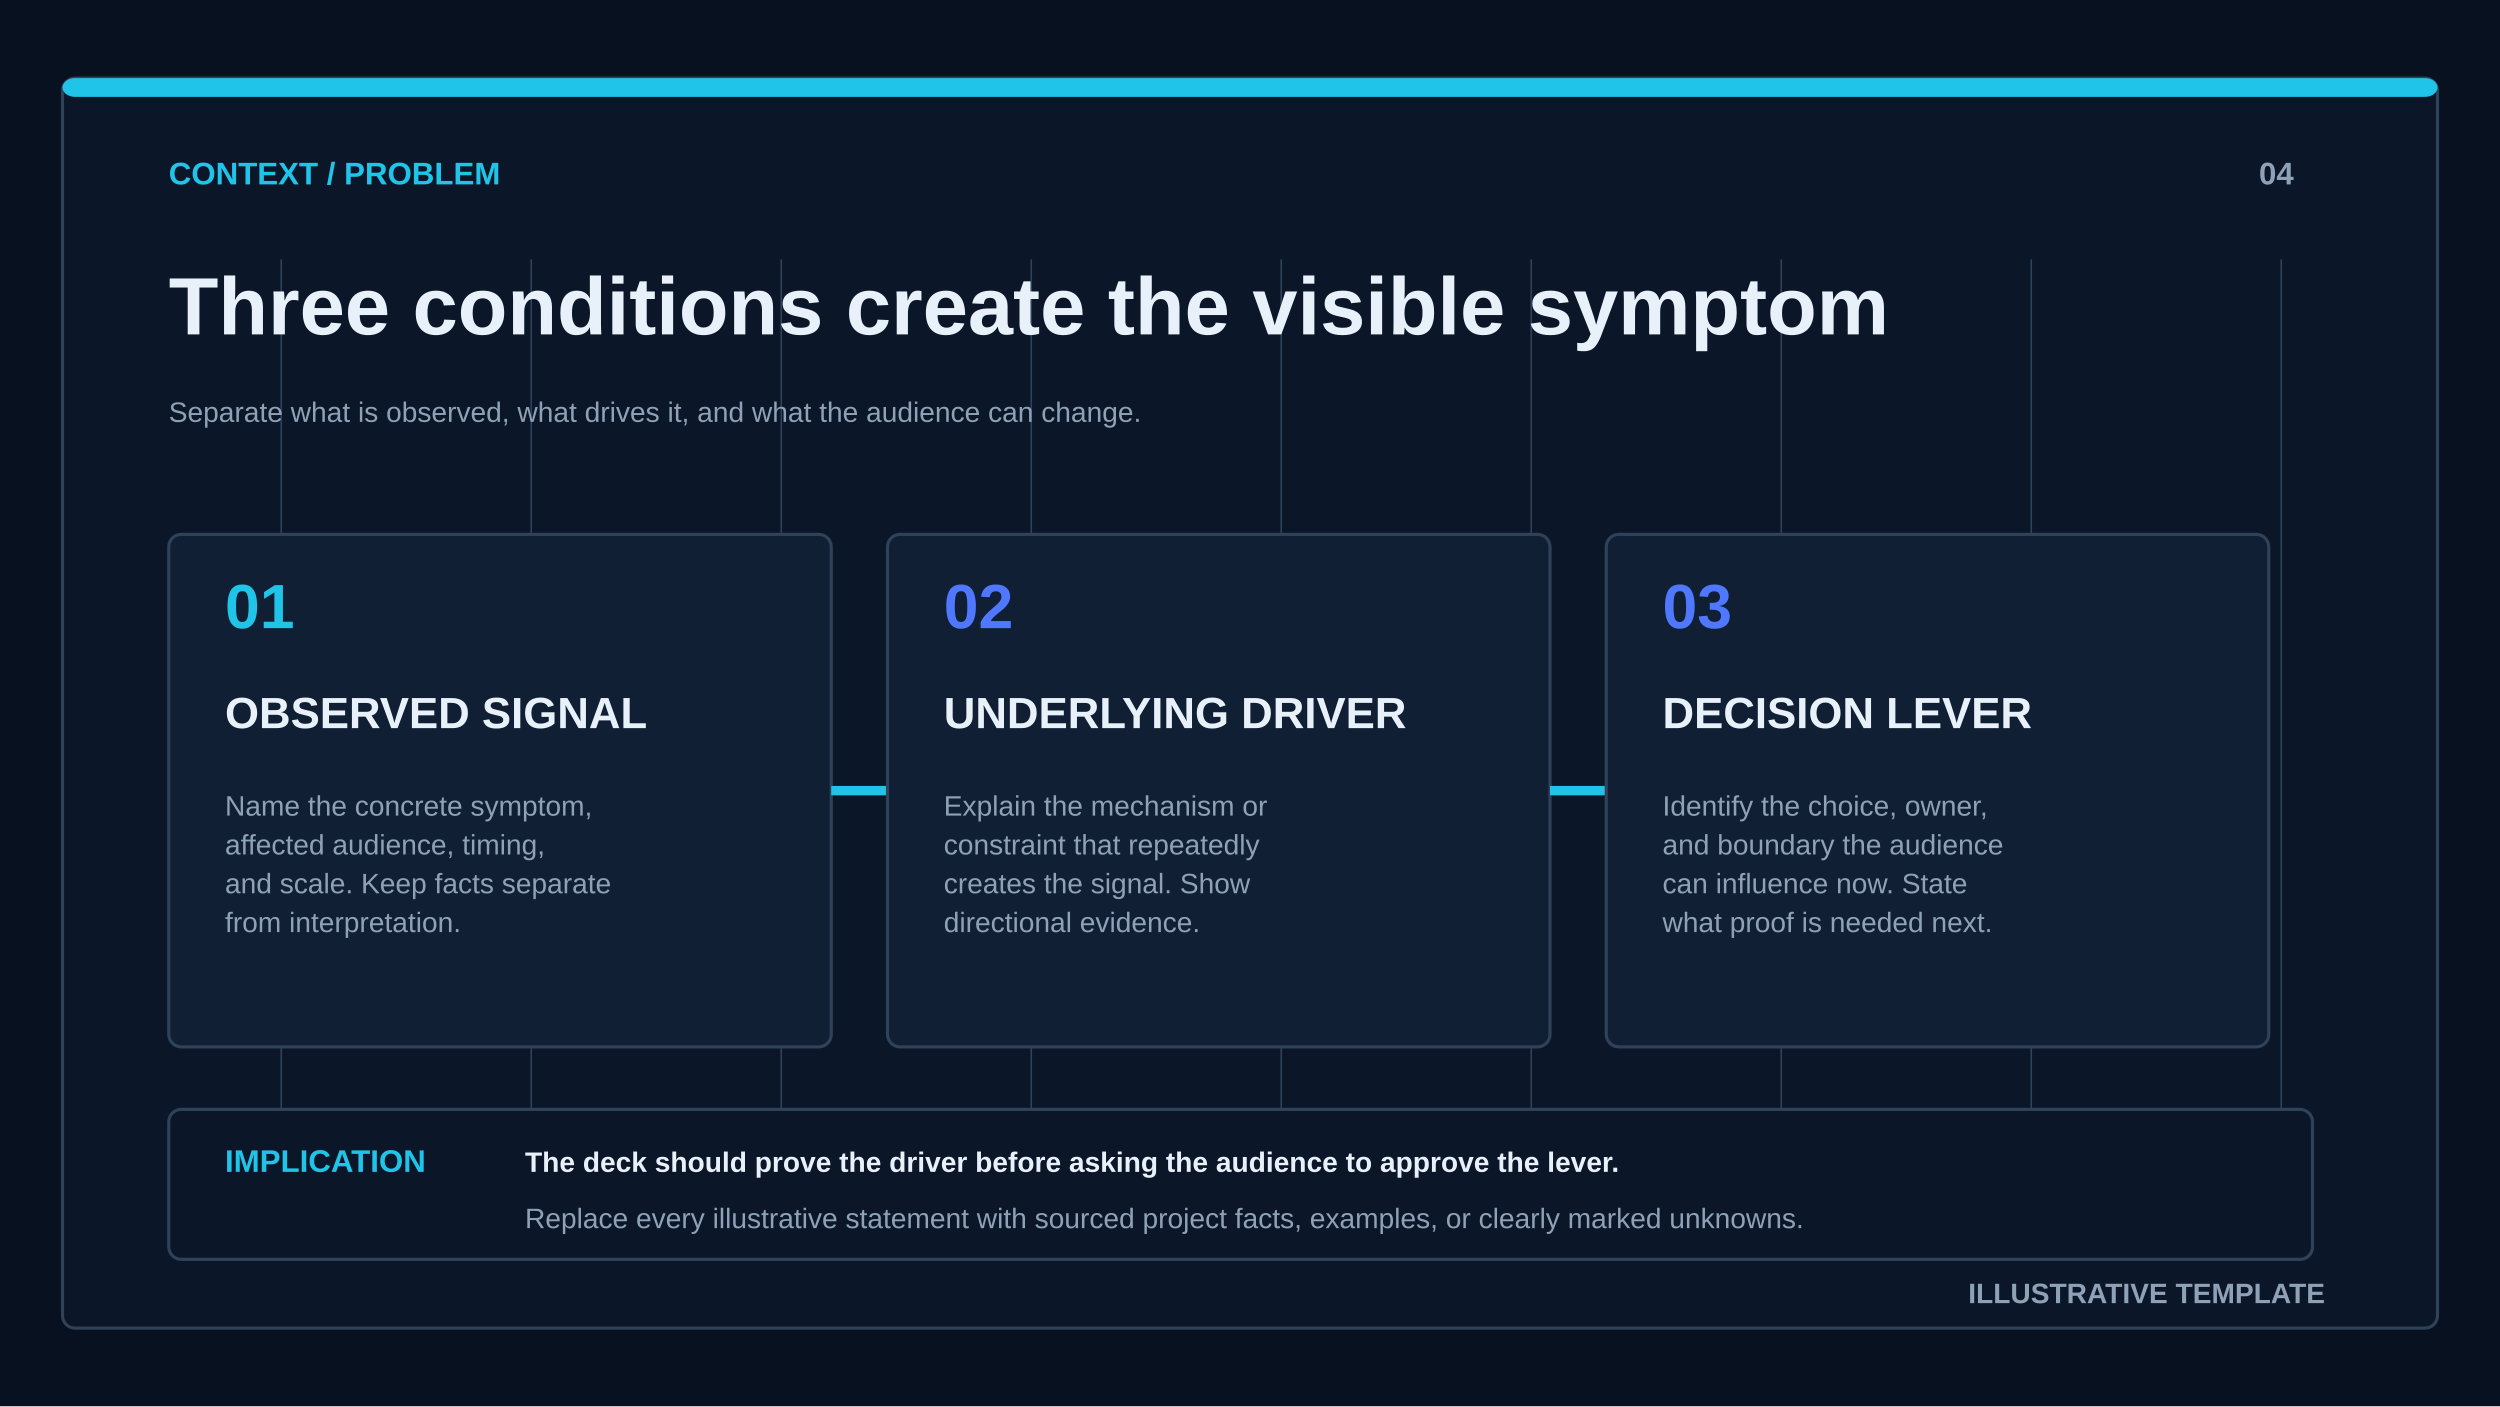
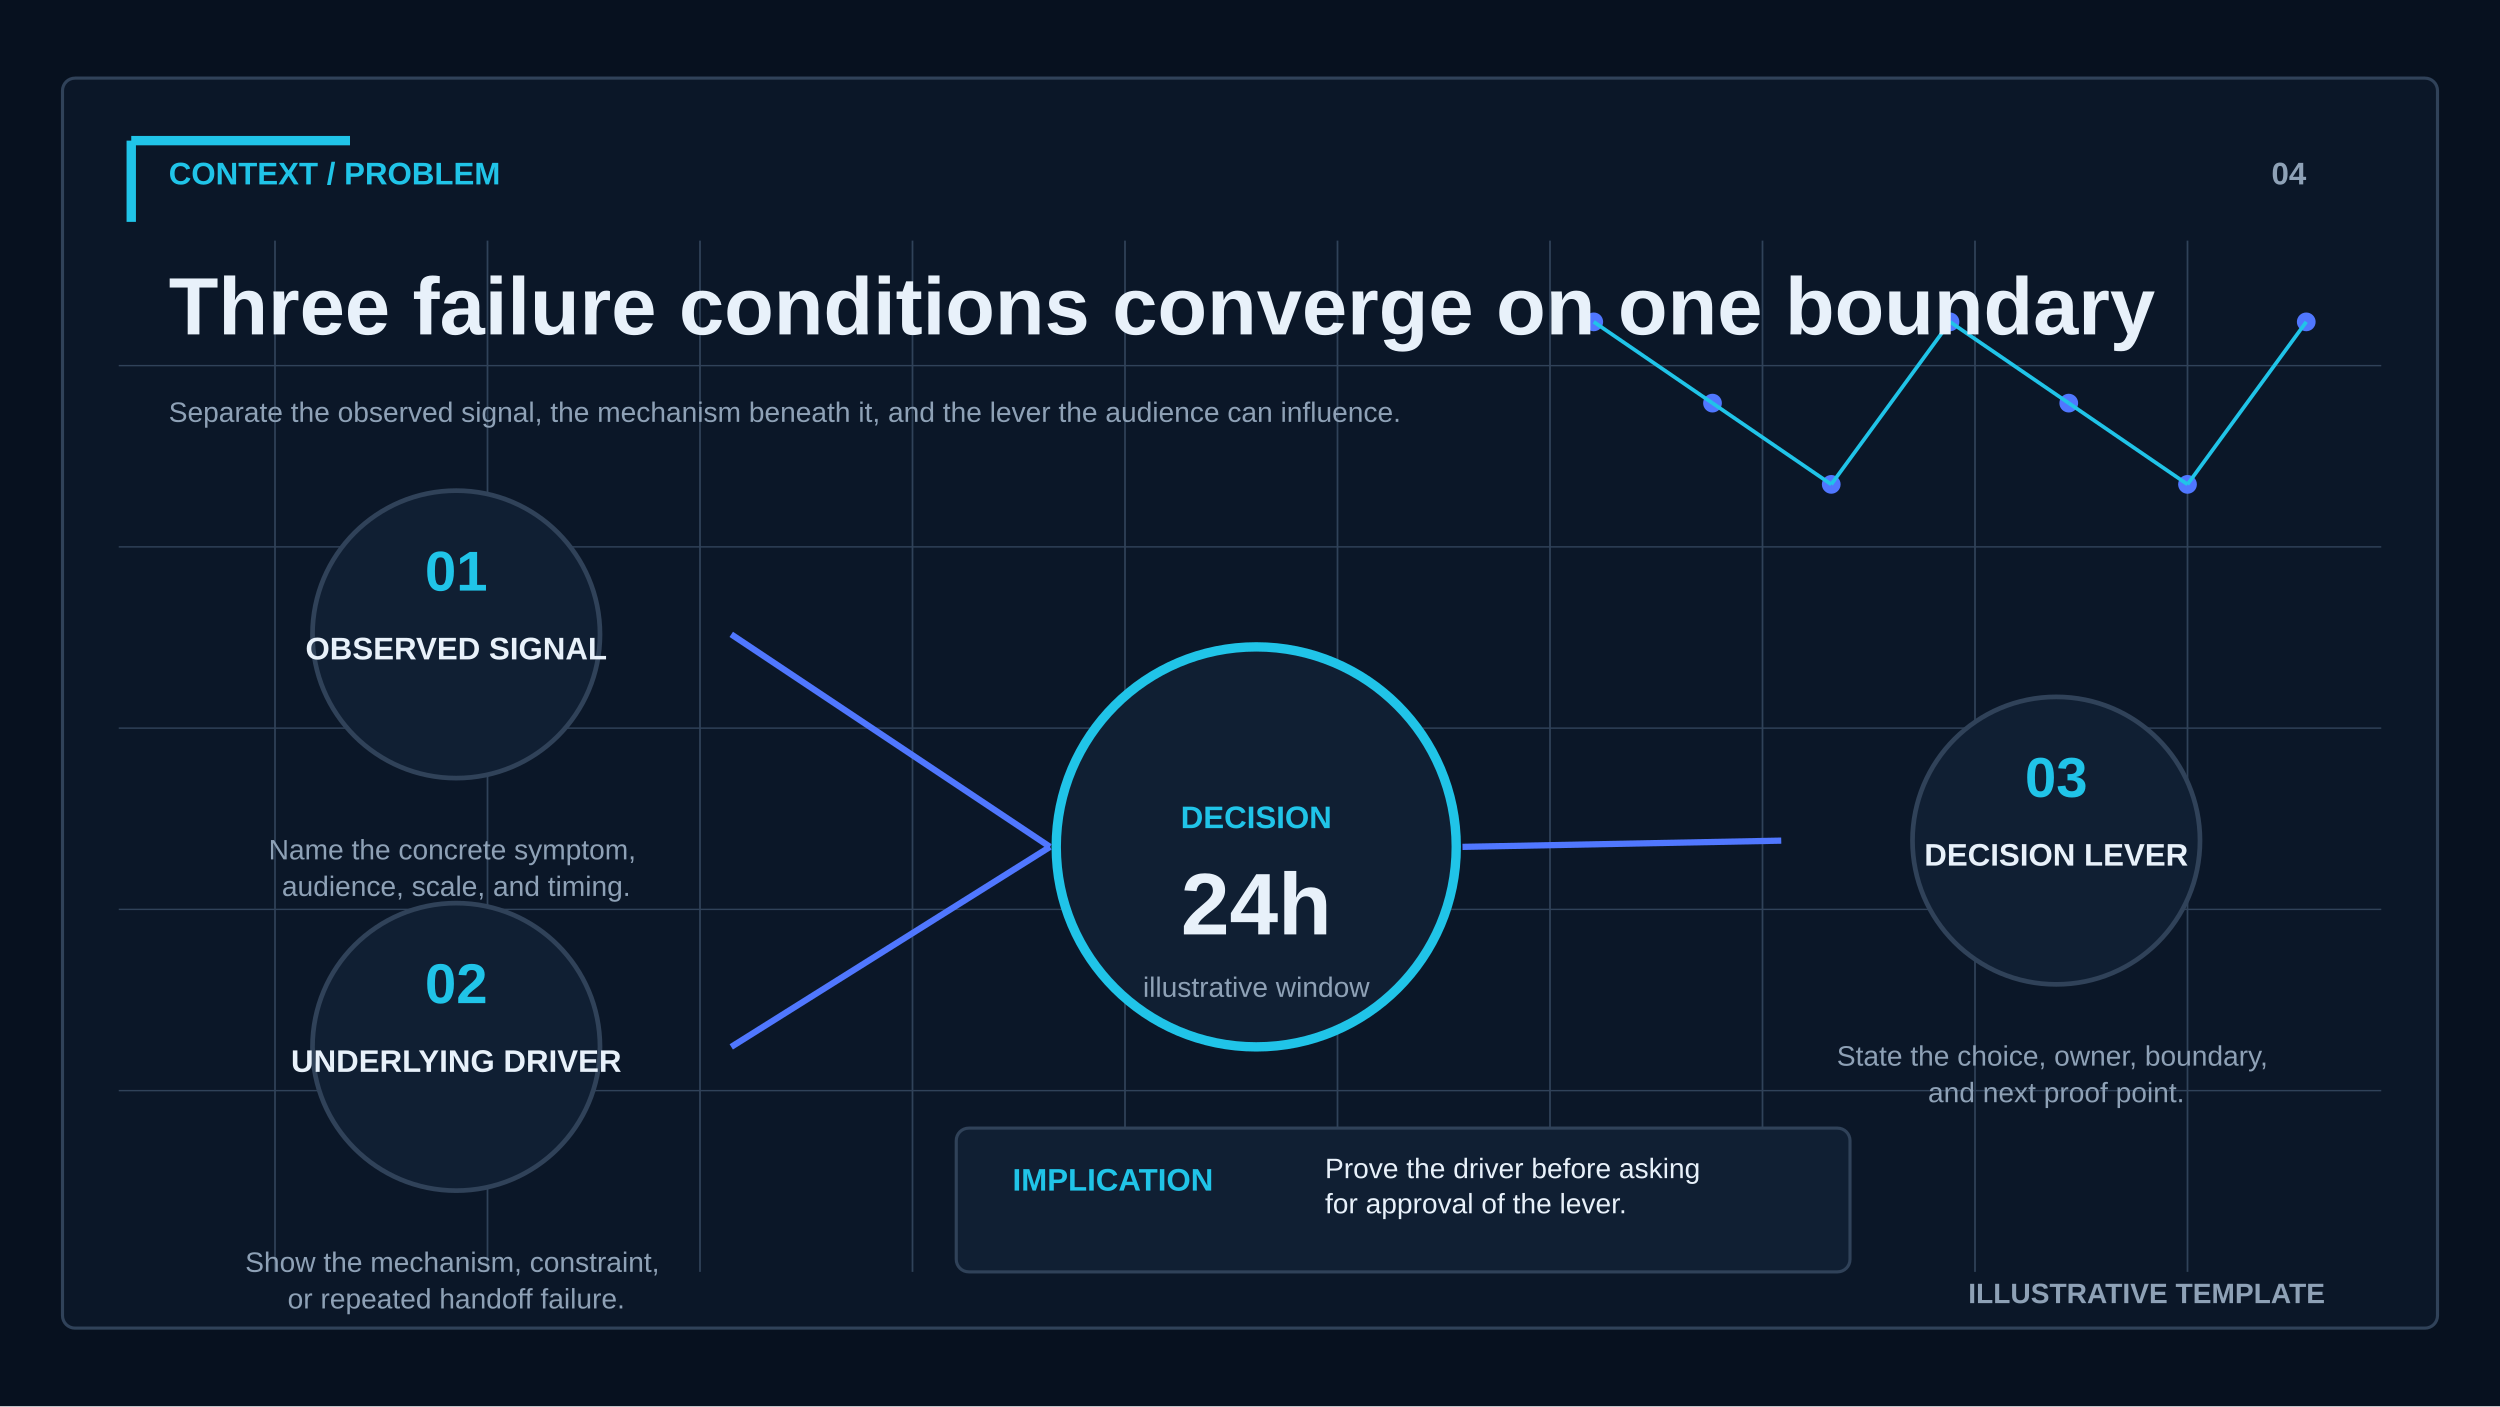
<svg xmlns="http://www.w3.org/2000/svg" width="1600" height="900" viewBox="0 0 1600 900">
  <rect x="0" y="0" width="1600" height="900" rx="0" fill="#07111F" stroke="none" stroke-width="0" />
  <g transform="translate(40 50) scale(2)">
    <rect x="0" y="0" width="760" height="400" rx="4" fill="#0B1728" stroke="#304259" stroke-width="1" />
-     <rect x="0" y="0" width="760" height="6" rx="4" fill="#20C4E8" stroke="none" stroke-width="0" />
+     <line x1="68" y1="52" x2="68" y2="382" stroke="#304259" stroke-width="0.55" />
+     <line x1="136" y1="52" x2="136" y2="382" stroke="#304259" stroke-width="0.55" />
+     <line x1="204" y1="52" x2="204" y2="382" stroke="#304259" stroke-width="0.55" />
+     <line x1="272" y1="52" x2="272" y2="382" stroke="#304259" stroke-width="0.55" />
+     <line x1="340" y1="52" x2="340" y2="382" stroke="#304259" stroke-width="0.55" />
+     <line x1="408" y1="52" x2="408" y2="382" stroke="#304259" stroke-width="0.55" />
+     <line x1="476" y1="52" x2="476" y2="382" stroke="#304259" stroke-width="0.55" />
+     <line x1="544" y1="52" x2="544" y2="382" stroke="#304259" stroke-width="0.55" />
+     <line x1="612" y1="52" x2="612" y2="382" stroke="#304259" stroke-width="0.55" />
+     <line x1="680" y1="52" x2="680" y2="382" stroke="#304259" stroke-width="0.55" />
+     <line x1="18" y1="92" x2="742" y2="92" stroke="#304259" stroke-width="0.45" />
+     <line x1="18" y1="150" x2="742" y2="150" stroke="#304259" stroke-width="0.45" />
+     <line x1="18" y1="208" x2="742" y2="208" stroke="#304259" stroke-width="0.45" />
+     <line x1="18" y1="266" x2="742" y2="266" stroke="#304259" stroke-width="0.45" />
+     <line x1="18" y1="324" x2="742" y2="324" stroke="#304259" stroke-width="0.45" />
+     <circle cx="490" cy="78" r="3" fill="#5077FF" />
+     <circle cx="528" cy="104" r="3" fill="#5077FF" />
+     <line x1="490" y1="78" x2="528" y2="104" stroke="#20C4E8" stroke-width="1.2" />
+     <circle cx="566" cy="130" r="3" fill="#5077FF" />
+     <line x1="528" y1="104" x2="566" y2="130" stroke="#20C4E8" stroke-width="1.2" />
+     <circle cx="604" cy="78" r="3" fill="#5077FF" />
+     <line x1="566" y1="130" x2="604" y2="78" stroke="#20C4E8" stroke-width="1.2" />
+     <circle cx="642" cy="104" r="3" fill="#5077FF" />
+     <line x1="604" y1="78" x2="642" y2="104" stroke="#20C4E8" stroke-width="1.2" />
+     <circle cx="680" cy="130" r="3" fill="#5077FF" />
+     <line x1="642" y1="104" x2="680" y2="130" stroke="#20C4E8" stroke-width="1.2" />
+     <circle cx="718" cy="78" r="3" fill="#5077FF" />
+     <line x1="680" y1="130" x2="718" y2="78" stroke="#20C4E8" stroke-width="1.2" />
+     <line x1="22" y1="46" x2="22" y2="20" stroke="#20C4E8" stroke-width="3" />
+     <line x1="22" y1="20" x2="92" y2="20" stroke="#20C4E8" stroke-width="3" />
    <text data-role="label" x="34" y="34" font-family="Arial" font-size="10" font-weight="700" fill="#20C4E8" text-anchor="start">
      <tspan x="34" dy="0">CONTEXT / PROBLEM</tspan>
    </text>
-     <text data-role="page-number" x="714" y="34" font-family="Arial" font-size="10" font-weight="700" fill="#8EA1B6" text-anchor="end">
-       <tspan x="714" dy="0">04</tspan>
+     <text data-role="page-number" x="718" y="34" font-family="Arial" font-size="10" font-weight="700" fill="#8EA1B6" text-anchor="end">
+       <tspan x="718" dy="0">04</tspan>
    </text>
-     <line x1="70" y1="58" x2="70" y2="374" stroke="#304259" stroke-width="0.5" />
-     <line x1="150" y1="58" x2="150" y2="374" stroke="#304259" stroke-width="0.5" />
-     <line x1="230" y1="58" x2="230" y2="374" stroke="#304259" stroke-width="0.5" />
-     <line x1="310" y1="58" x2="310" y2="374" stroke="#304259" stroke-width="0.5" />
-     <line x1="390" y1="58" x2="390" y2="374" stroke="#304259" stroke-width="0.5" />
-     <line x1="470" y1="58" x2="470" y2="374" stroke="#304259" stroke-width="0.5" />
-     <line x1="550" y1="58" x2="550" y2="374" stroke="#304259" stroke-width="0.5" />
-     <line x1="630" y1="58" x2="630" y2="374" stroke="#304259" stroke-width="0.5" />
-     <line x1="710" y1="58" x2="710" y2="374" stroke="#304259" stroke-width="0.5" />
-     <text data-role="slide-title" x="34" y="82" font-family="Arial" font-size="26" font-weight="700" fill="#E8F1FA" text-anchor="start">
-       <tspan x="34" dy="0">Three conditions create the visible symptom</tspan>
+     <text data-role="slide-title" x="34" y="82" font-family="Bahnschrift SemiCondensed, Arial Narrow, Arial, sans-serif" font-size="26" font-weight="700" fill="#E8F1FA" text-anchor="start">
+       <tspan x="34" dy="0">Three failure conditions converge on one boundary</tspan>
    </text>
    <text data-role="caption" x="34" y="110" font-family="Arial" font-size="9" font-weight="400" fill="#8EA1B6" text-anchor="start">
-       <tspan x="34" dy="0">Separate what is observed, what drives it, and what the audience can change.</tspan>
+       <tspan x="34" dy="0">Separate the observed signal, the mechanism beneath it, and the lever the audience can influence.</tspan>
    </text>
-     <rect x="34" y="146" width="212" height="164" rx="4" fill="#101F33" stroke="#304259" stroke-width="1" />
-     <text data-role="metric" x="52" y="176" font-family="Arial" font-size="20" font-weight="700" fill="#20C4E8" text-anchor="start">
-       <tspan x="52" dy="0">01</tspan>
+     <circle cx="382" cy="246" r="64" fill="#101F33" stroke="#20C4E8" stroke-width="3" />
+     <text data-role="label" x="382" y="240" font-family="Arial" font-size="10" font-weight="700" fill="#20C4E8" text-anchor="middle">
+       <tspan x="382" dy="0">DECISION</tspan>
    </text>
-     <text data-role="subheading" x="52" y="208" font-family="Arial" font-size="14" font-weight="700" fill="#E8F1FA" text-anchor="start">
-       <tspan x="52" dy="0">OBSERVED SIGNAL</tspan>
+     <text data-role="metric" x="382" y="274" font-family="Bahnschrift SemiCondensed, Arial Narrow, Arial, sans-serif" font-size="28" font-weight="700" fill="#E8F1FA" text-anchor="middle">
+       <tspan x="382" dy="0">24h</tspan>
    </text>
-     <text data-role="body" x="52" y="236" font-family="Arial" font-size="9" font-weight="400" fill="#8EA1B6" text-anchor="start">
-       <tspan x="52" dy="0">Name the concrete symptom,</tspan>
-       <tspan x="52" dy="12.42">affected audience, timing,</tspan>
-       <tspan x="52" dy="12.42">and scale. Keep facts separate</tspan>
-       <tspan x="52" dy="12.42">from interpretation.</tspan>
+     <text data-role="annotation" x="382" y="294" font-family="Arial" font-size="9" font-weight="400" fill="#8EA1B6" text-anchor="middle">
+       <tspan x="382" dy="0">illustrative window</tspan>
    </text>
-     <line x1="246" y1="228" x2="264" y2="228" stroke="#20C4E8" stroke-width="3" />
-     <rect x="264" y="146" width="212" height="164" rx="4" fill="#101F33" stroke="#304259" stroke-width="1" />
-     <text data-role="metric" x="282" y="176" font-family="Arial" font-size="20" font-weight="700" fill="#5077FF" text-anchor="start">
-       <tspan x="282" dy="0">02</tspan>
+     <line x1="214" y1="178" x2="316" y2="246" stroke="#5077FF" stroke-width="2" />
+     <circle cx="126" cy="178" r="46" fill="#101F33" stroke="#304259" stroke-width="1.5" />
+     <text data-role="metric" x="126" y="164" font-family="Bahnschrift SemiCondensed, Arial Narrow, Arial, sans-serif" font-size="18" font-weight="700" fill="#20C4E8" text-anchor="middle">
+       <tspan x="126" dy="0">01</tspan>
    </text>
-     <text data-role="subheading" x="282" y="208" font-family="Arial" font-size="14" font-weight="700" fill="#E8F1FA" text-anchor="start">
-       <tspan x="282" dy="0">UNDERLYING DRIVER</tspan>
+     <text data-role="label" x="126" y="186" font-family="Arial" font-size="10" font-weight="700" fill="#E8F1FA" text-anchor="middle">
+       <tspan x="126" dy="0">OBSERVED SIGNAL</tspan>
    </text>
-     <text data-role="body" x="282" y="236" font-family="Arial" font-size="9" font-weight="400" fill="#8EA1B6" text-anchor="start">
-       <tspan x="282" dy="0">Explain the mechanism or</tspan>
-       <tspan x="282" dy="12.42">constraint that repeatedly</tspan>
-       <tspan x="282" dy="12.42">creates the signal. Show</tspan>
-       <tspan x="282" dy="12.42">directional evidence.</tspan>
+     <text data-role="body" x="126" y="250" font-family="Arial" font-size="9" font-weight="400" fill="#8EA1B6" text-anchor="middle">
+       <tspan x="126" dy="0">Name the concrete symptom,</tspan>
+       <tspan x="126" dy="11.7">audience, scale, and timing.</tspan>
    </text>
-     <line x1="476" y1="228" x2="494" y2="228" stroke="#20C4E8" stroke-width="3" />
-     <rect x="494" y="146" width="212" height="164" rx="4" fill="#101F33" stroke="#304259" stroke-width="1" />
-     <text data-role="metric" x="512" y="176" font-family="Arial" font-size="20" font-weight="700" fill="#5077FF" text-anchor="start">
-       <tspan x="512" dy="0">03</tspan>
+     <line x1="214" y1="310" x2="316" y2="246" stroke="#5077FF" stroke-width="2" />
+     <circle cx="126" cy="310" r="46" fill="#101F33" stroke="#304259" stroke-width="1.5" />
+     <text data-role="metric" x="126" y="296" font-family="Bahnschrift SemiCondensed, Arial Narrow, Arial, sans-serif" font-size="18" font-weight="700" fill="#20C4E8" text-anchor="middle">
+       <tspan x="126" dy="0">02</tspan>
    </text>
-     <text data-role="subheading" x="512" y="208" font-family="Arial" font-size="14" font-weight="700" fill="#E8F1FA" text-anchor="start">
-       <tspan x="512" dy="0">DECISION LEVER</tspan>
+     <text data-role="label" x="126" y="318" font-family="Arial" font-size="10" font-weight="700" fill="#E8F1FA" text-anchor="middle">
+       <tspan x="126" dy="0">UNDERLYING DRIVER</tspan>
    </text>
-     <text data-role="body" x="512" y="236" font-family="Arial" font-size="9" font-weight="400" fill="#8EA1B6" text-anchor="start">
-       <tspan x="512" dy="0">Identify the choice, owner,</tspan>
-       <tspan x="512" dy="12.42">and boundary the audience</tspan>
-       <tspan x="512" dy="12.42">can influence now. State</tspan>
-       <tspan x="512" dy="12.42">what proof is needed next.</tspan>
+     <text data-role="body" x="126" y="382" font-family="Arial" font-size="9" font-weight="400" fill="#8EA1B6" text-anchor="middle">
+       <tspan x="126" dy="0">Show the mechanism, constraint,</tspan>
+       <tspan x="126" dy="11.7">or repeated handoff failure.</tspan>
    </text>
-     <rect x="34" y="330" width="686" height="48" rx="4" fill="#0B1728" stroke="#304259" stroke-width="1" />
-     <text data-role="label" x="52" y="350" font-family="Arial" font-size="10" font-weight="700" fill="#20C4E8" text-anchor="start">
-       <tspan x="52" dy="0">IMPLICATION</tspan>
+     <line x1="550" y1="244" x2="448" y2="246" stroke="#5077FF" stroke-width="2" />
+     <circle cx="638" cy="244" r="46" fill="#101F33" stroke="#304259" stroke-width="1.5" />
+     <text data-role="metric" x="638" y="230" font-family="Bahnschrift SemiCondensed, Arial Narrow, Arial, sans-serif" font-size="18" font-weight="700" fill="#20C4E8" text-anchor="middle">
+       <tspan x="638" dy="0">03</tspan>
    </text>
-     <text data-role="annotation" x="148" y="350" font-family="Arial" font-size="9" font-weight="700" fill="#E8F1FA" text-anchor="start">
-       <tspan x="148" dy="0">The deck should prove the driver before asking the audience to approve the lever.</tspan>
+     <text data-role="label" x="638" y="252" font-family="Arial" font-size="10" font-weight="700" fill="#E8F1FA" text-anchor="middle">
+       <tspan x="638" dy="0">DECISION LEVER</tspan>
    </text>
-     <text data-role="annotation" x="148" y="368" font-family="Arial" font-size="9" font-weight="400" fill="#8EA1B6" text-anchor="start">
-       <tspan x="148" dy="0">Replace every illustrative statement with sourced project facts, examples, or clearly marked unknowns.</tspan>
+     <text data-role="body" x="638" y="316" font-family="Arial" font-size="9" font-weight="400" fill="#8EA1B6" text-anchor="middle">
+       <tspan x="638" dy="0">State the choice, owner, boundary,</tspan>
+       <tspan x="638" dy="11.7">and next proof point.</tspan>
+     </text>
+     <rect x="286" y="336" width="286" height="46" rx="4" fill="#101F33" stroke="#304259" stroke-width="1" />
+     <text data-role="label" x="304" y="356" font-family="Arial" font-size="10" font-weight="700" fill="#20C4E8" text-anchor="start">
+       <tspan x="304" dy="0">IMPLICATION</tspan>
+     </text>
+     <text data-role="annotation" x="404" y="352" font-family="Arial" font-size="9" font-weight="400" fill="#E8F1FA" text-anchor="start">
+       <tspan x="404" dy="0">Prove the driver before asking</tspan>
+       <tspan x="404" dy="11.25">for approval of the lever.</tspan>
    </text>
    <text data-role="source" x="724" y="392" font-family="Arial" font-size="9" font-weight="700" fill="#8EA1B6" text-anchor="end">
      <tspan x="724" dy="0">ILLUSTRATIVE TEMPLATE</tspan>
    </text>
  </g>
</svg>
